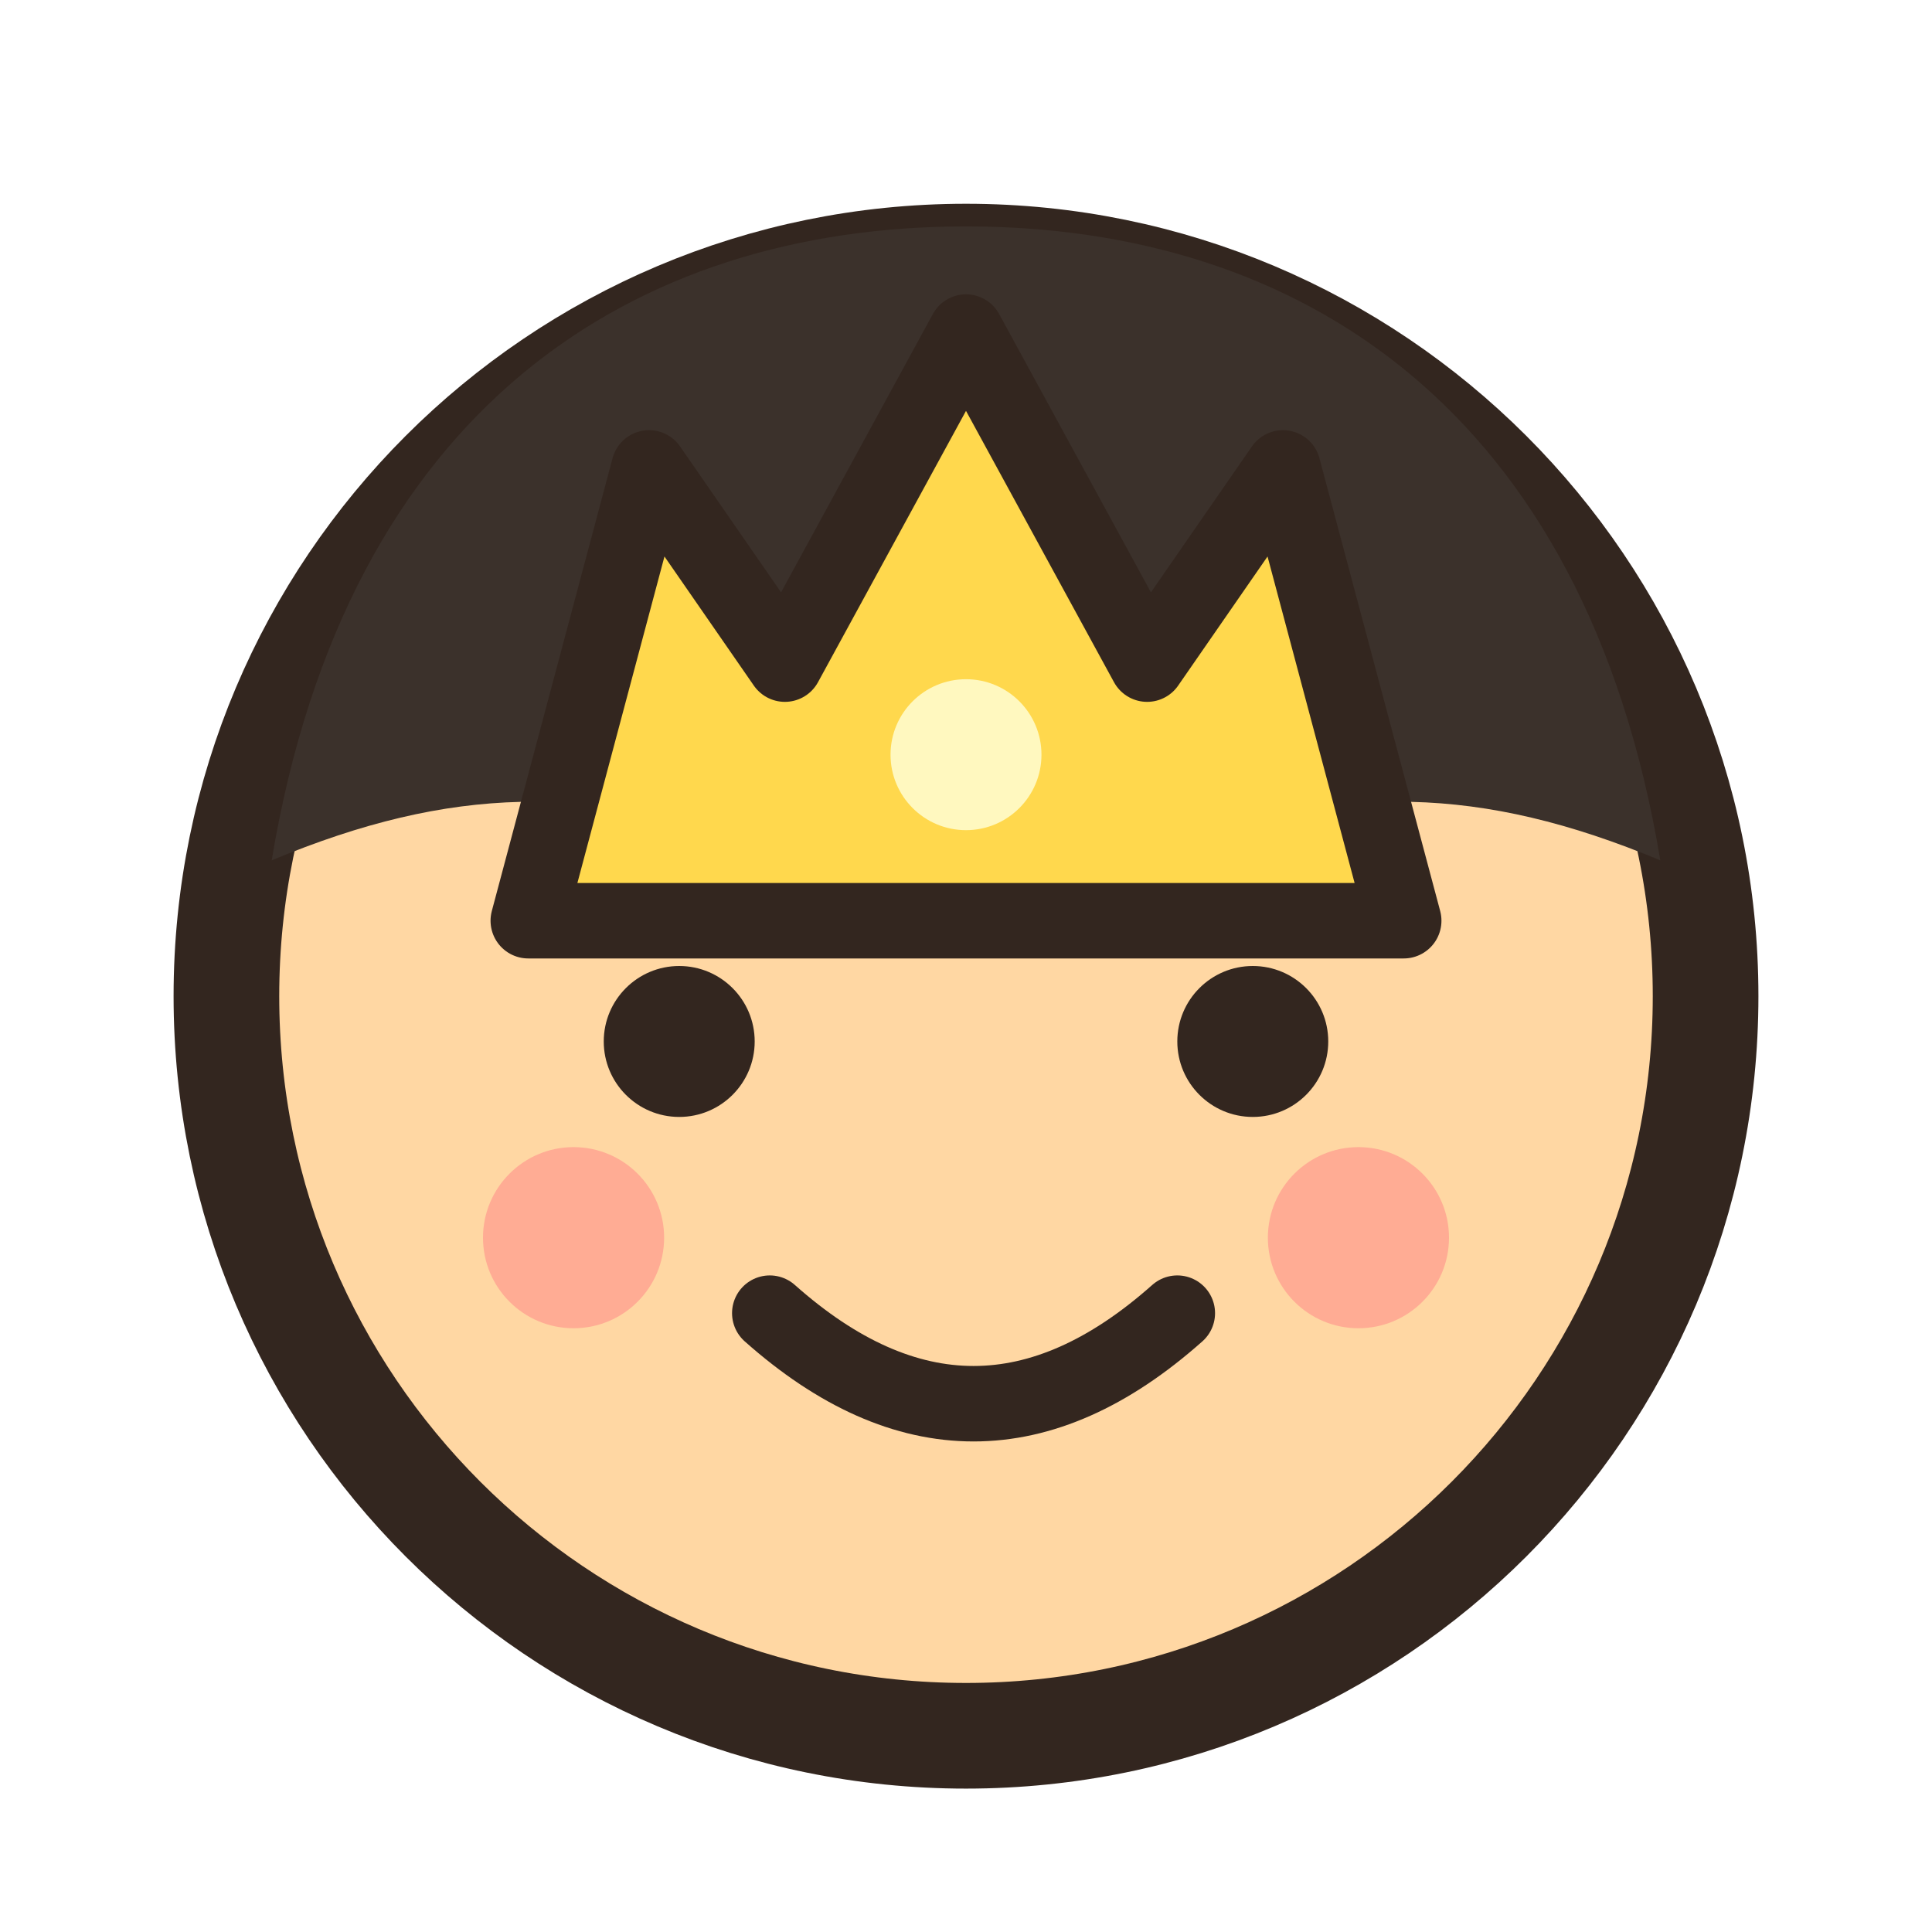
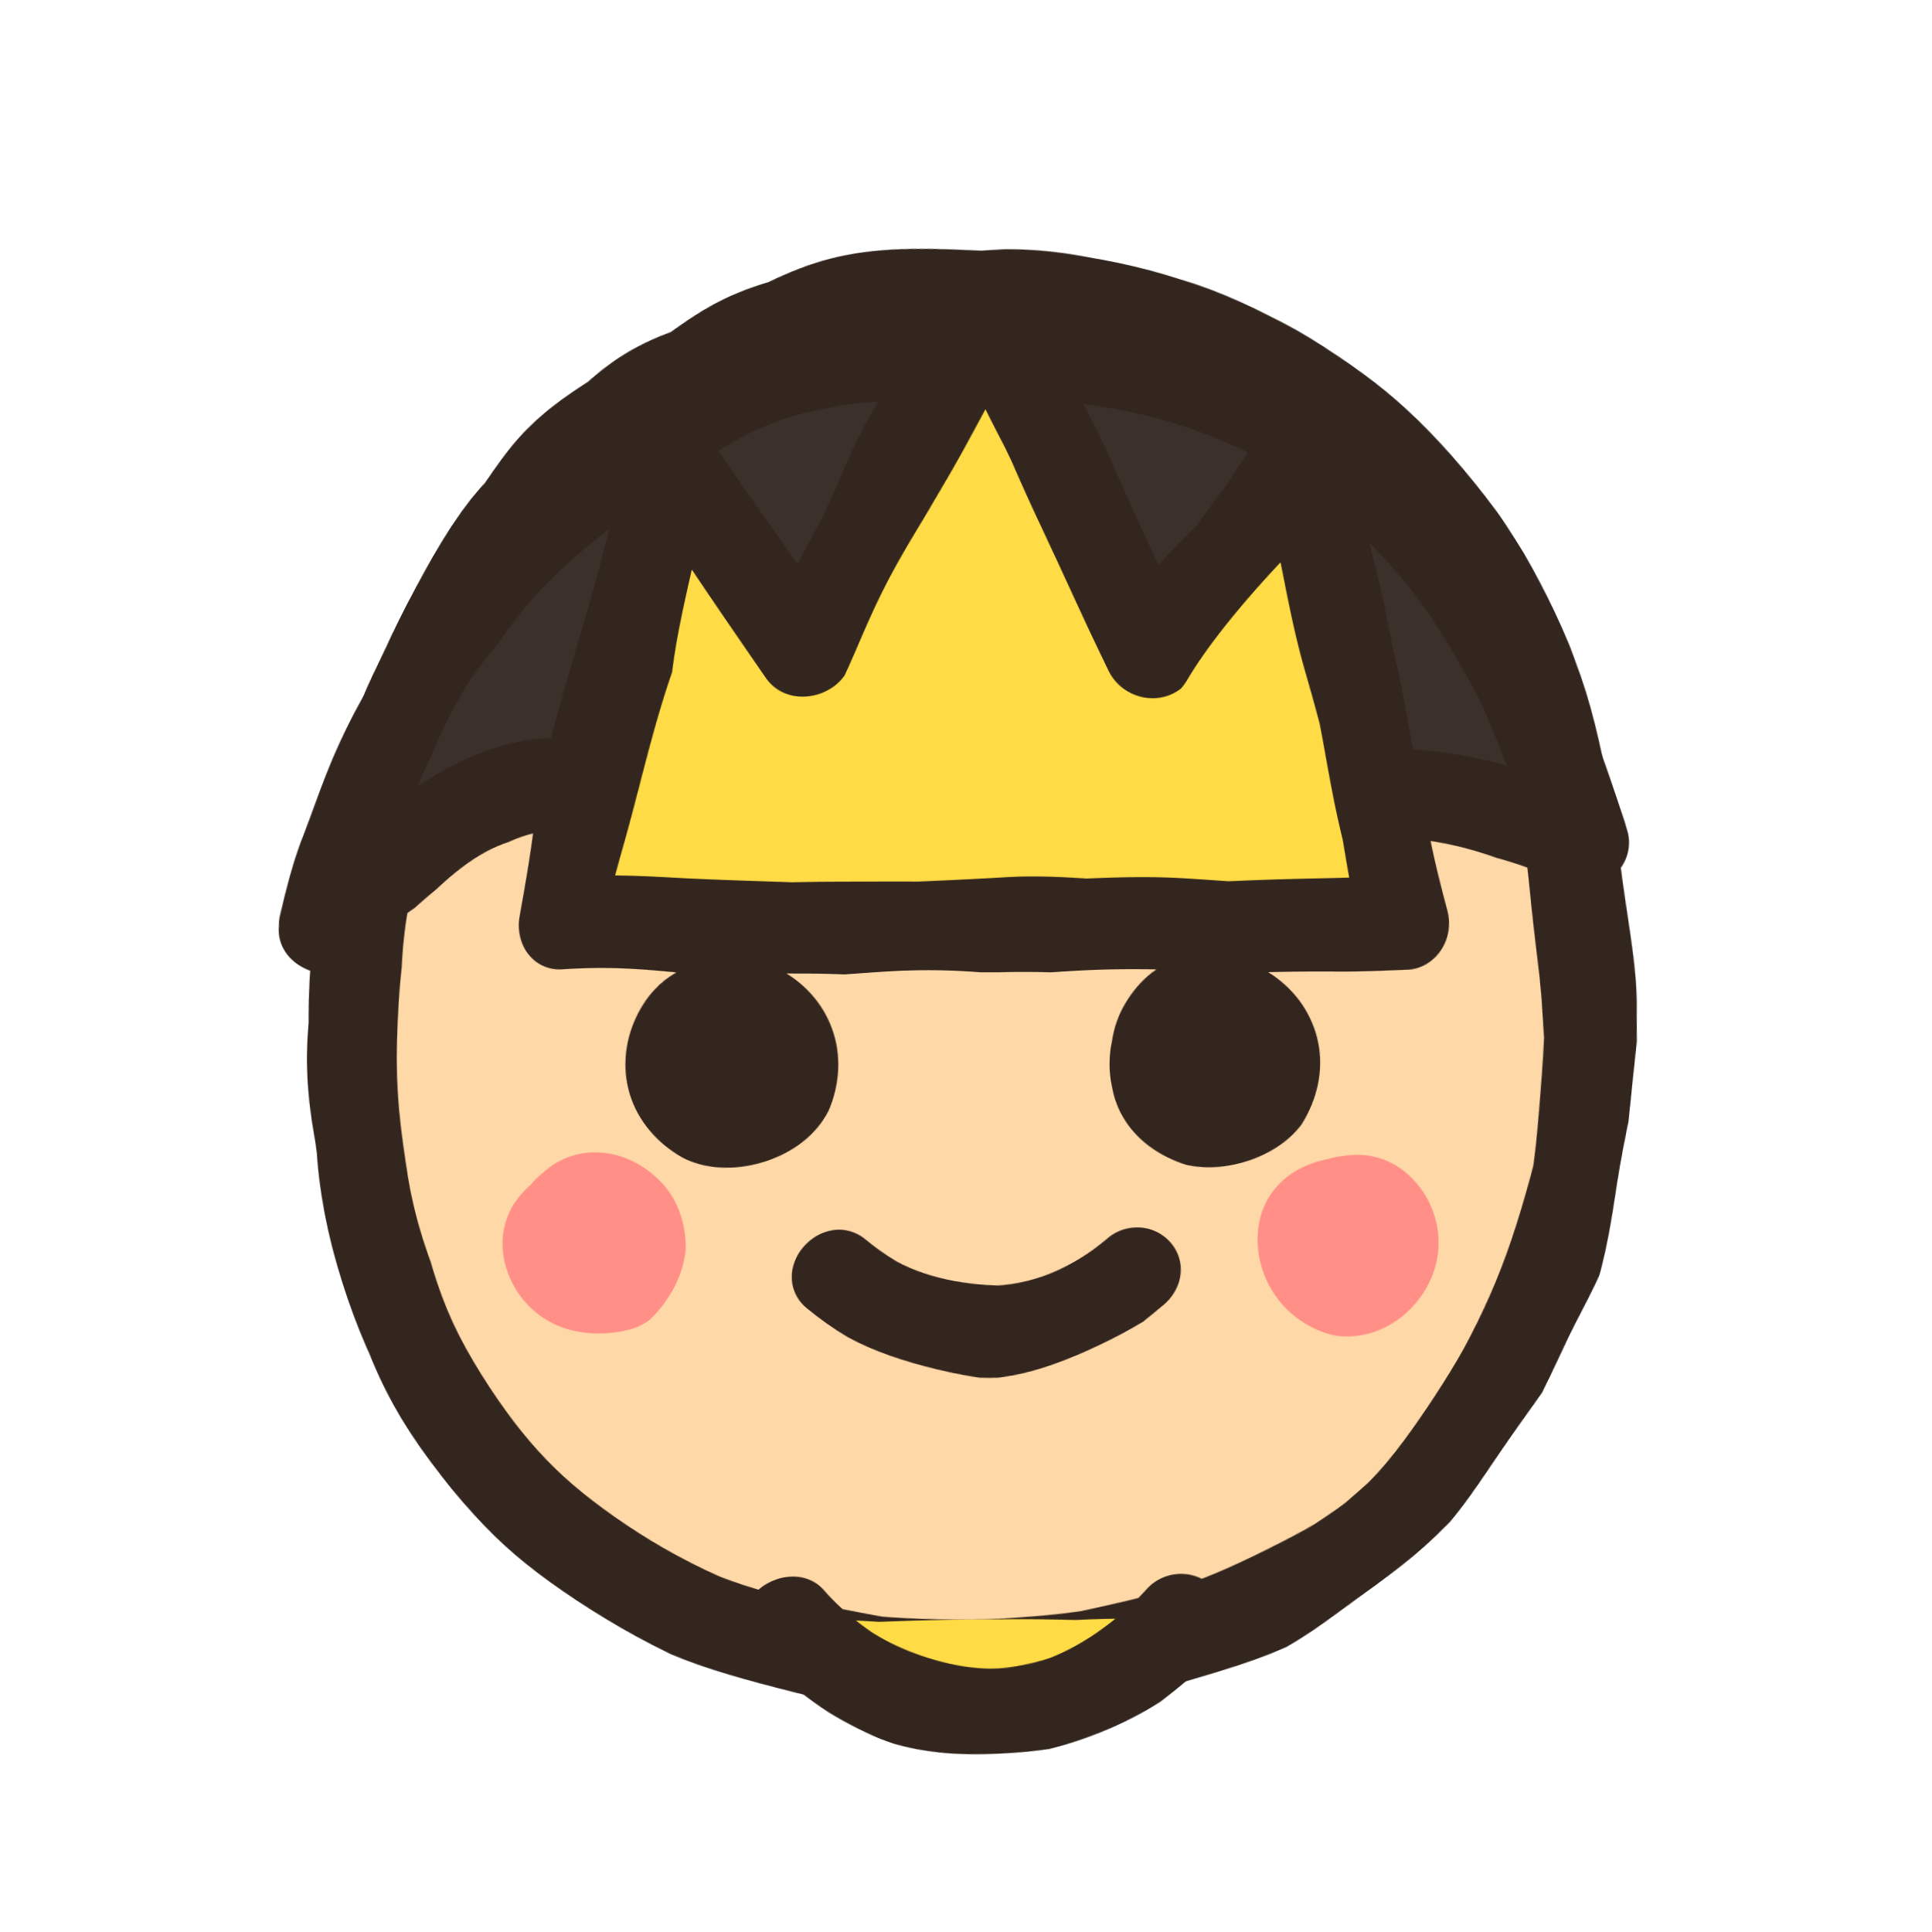
<svg xmlns="http://www.w3.org/2000/svg" viewBox="0 0 128 128">
-   <circle cx="64" cy="66" r="49" fill="#ffd7a3" stroke="#33261f" stroke-width="7" />
-   <path d="M18 57c5-30 24-42 46-42s41 12 46 42c-12-5-21-5-33-1-9 3-17 3-26 0-12-4-21-4-33 1z" fill="#3b312b" />
-   <circle cx="45" cy="69" r="5" fill="#33261f" />
-   <circle cx="83" cy="69" r="5" fill="#33261f" />
-   <path d="M51 87c9 8 18 8 27 0" fill="none" stroke="#33261f" stroke-width="5" stroke-linecap="round" />
-   <circle cx="38" cy="82" r="6" fill="#ff9d8f" opacity=".75" />
-   <circle cx="90" cy="82" r="6" fill="#ff9d8f" opacity=".75" />
-   <path d="M43 31l9 13 12-22 12 22 9-13 8 30H35z" fill="#ffd84d" stroke="#33261f" stroke-width="5" stroke-linejoin="round" />
-   <circle cx="64" cy="50" r="5" fill="#fff8bf" />
+   <filter id="wiggle">
+     <feTurbulence baseFrequency=".045" numOctaves="2" seed="2" />
+     <feDisplacementMap in="SourceGraphic" scale="1.2" />
+   </filter>
+   <g filter="url(#wiggle)" stroke="#32261f" stroke-width="6" stroke-linecap="round" stroke-linejoin="round">
+     <path d="M23 66c1-30 19-47 43-47 22 1 39 18 39 47 0 28-17 44-41 44-25 0-42-16-41-44z" fill="#ffd8a8" />
+     <path d="M21 61c7-25 22-38 45-38 18 0 32 10 39 33-11-5-22-5-35-1-12 4-24 2-33-3-6 0-11 4-16 9z" fill="#3b302a" />
+     <path d="M44 30l9 13 12-23 11 23 10-13 7 31H37z" fill="#ffdc46" />
+     <circle cx="48" cy="70" r="4" fill="#32261f" />
+     <circle cx="80" cy="70" r="4" fill="#32261f" />
+     <path d="M55 84c6 5 14 5 20 0" fill="none" />
+     <circle cx="39" cy="82" r="6" fill="#ff8f87" stroke="none" />
+     <circle cx="89" cy="82" r="6" fill="#ff8f87" stroke="none" />
+     <path d="M52 107c7 8 19 8 26 0" fill="#ffdc46" />
+   </g>
</svg>
